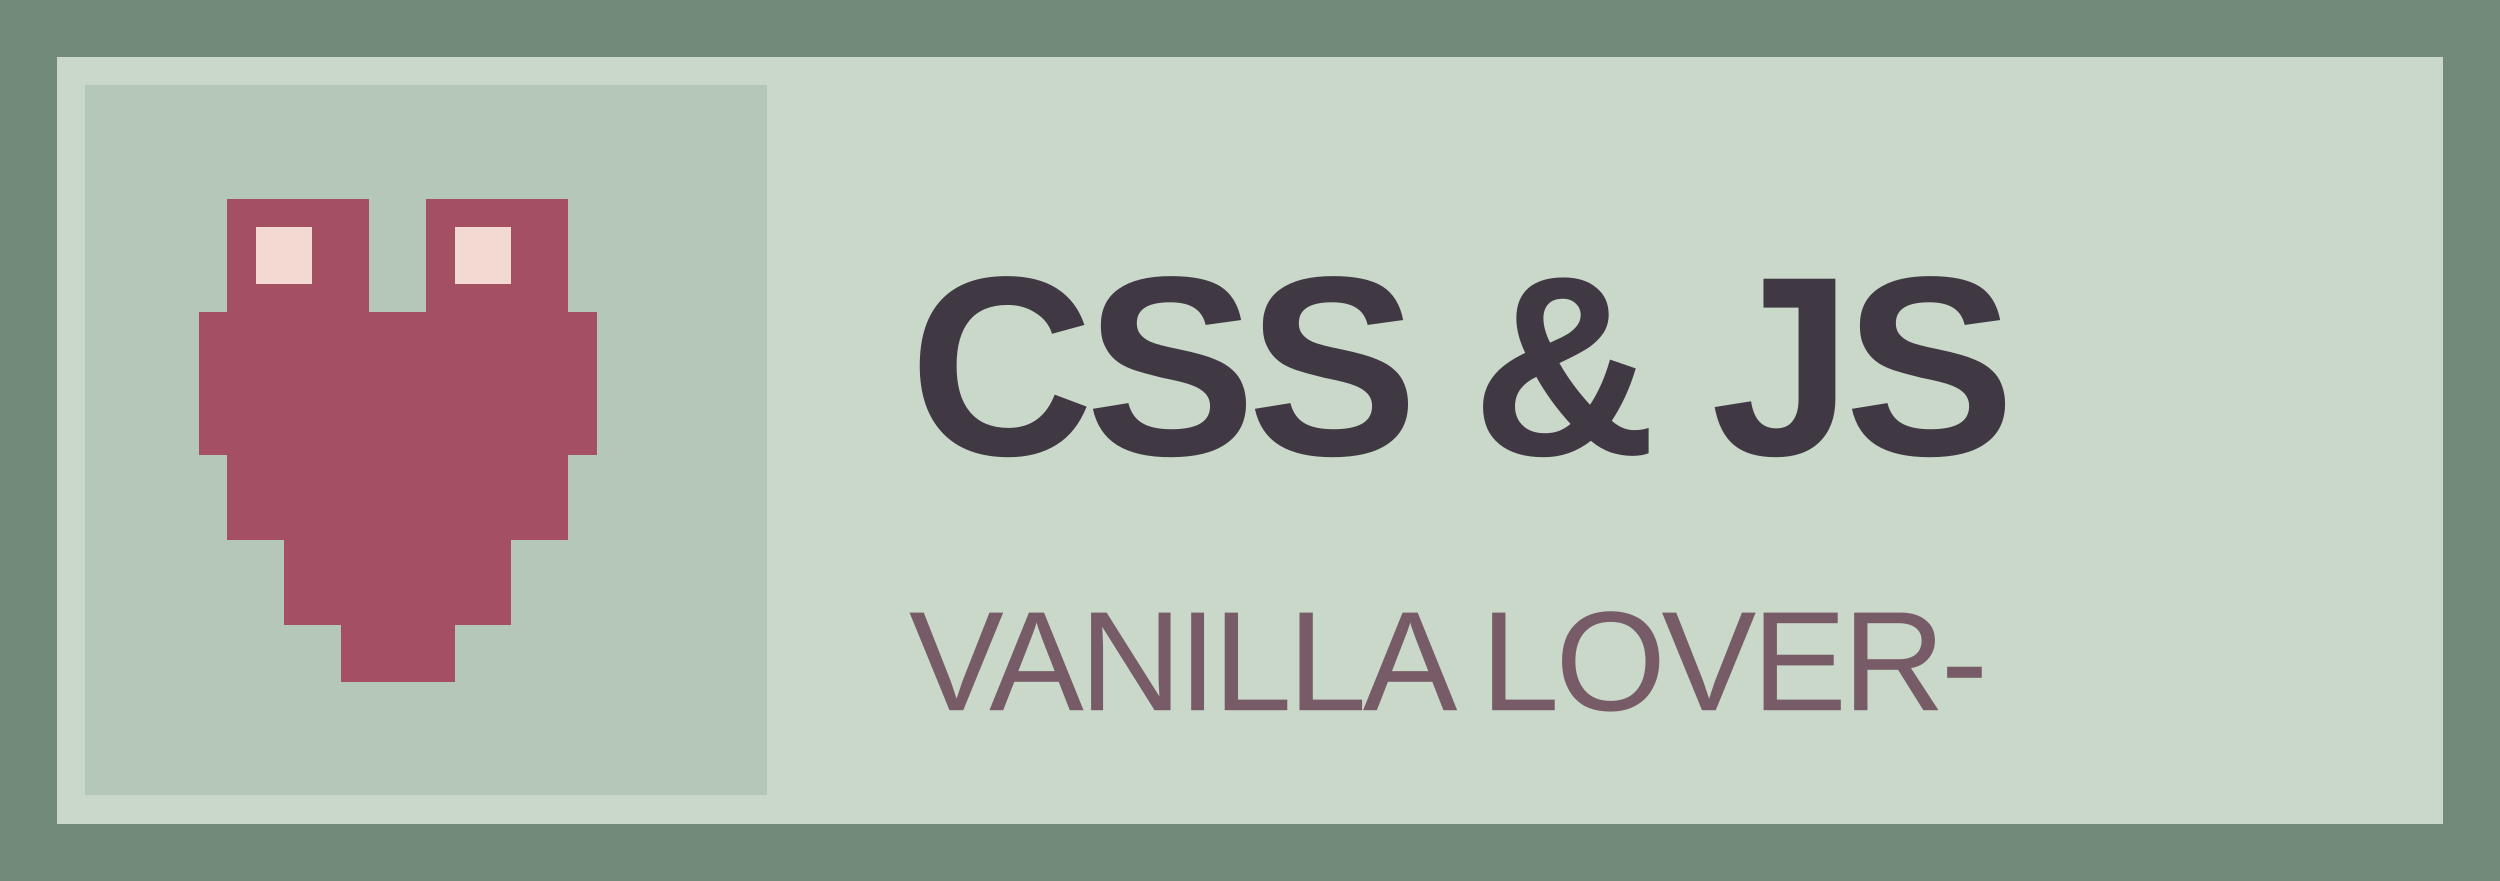
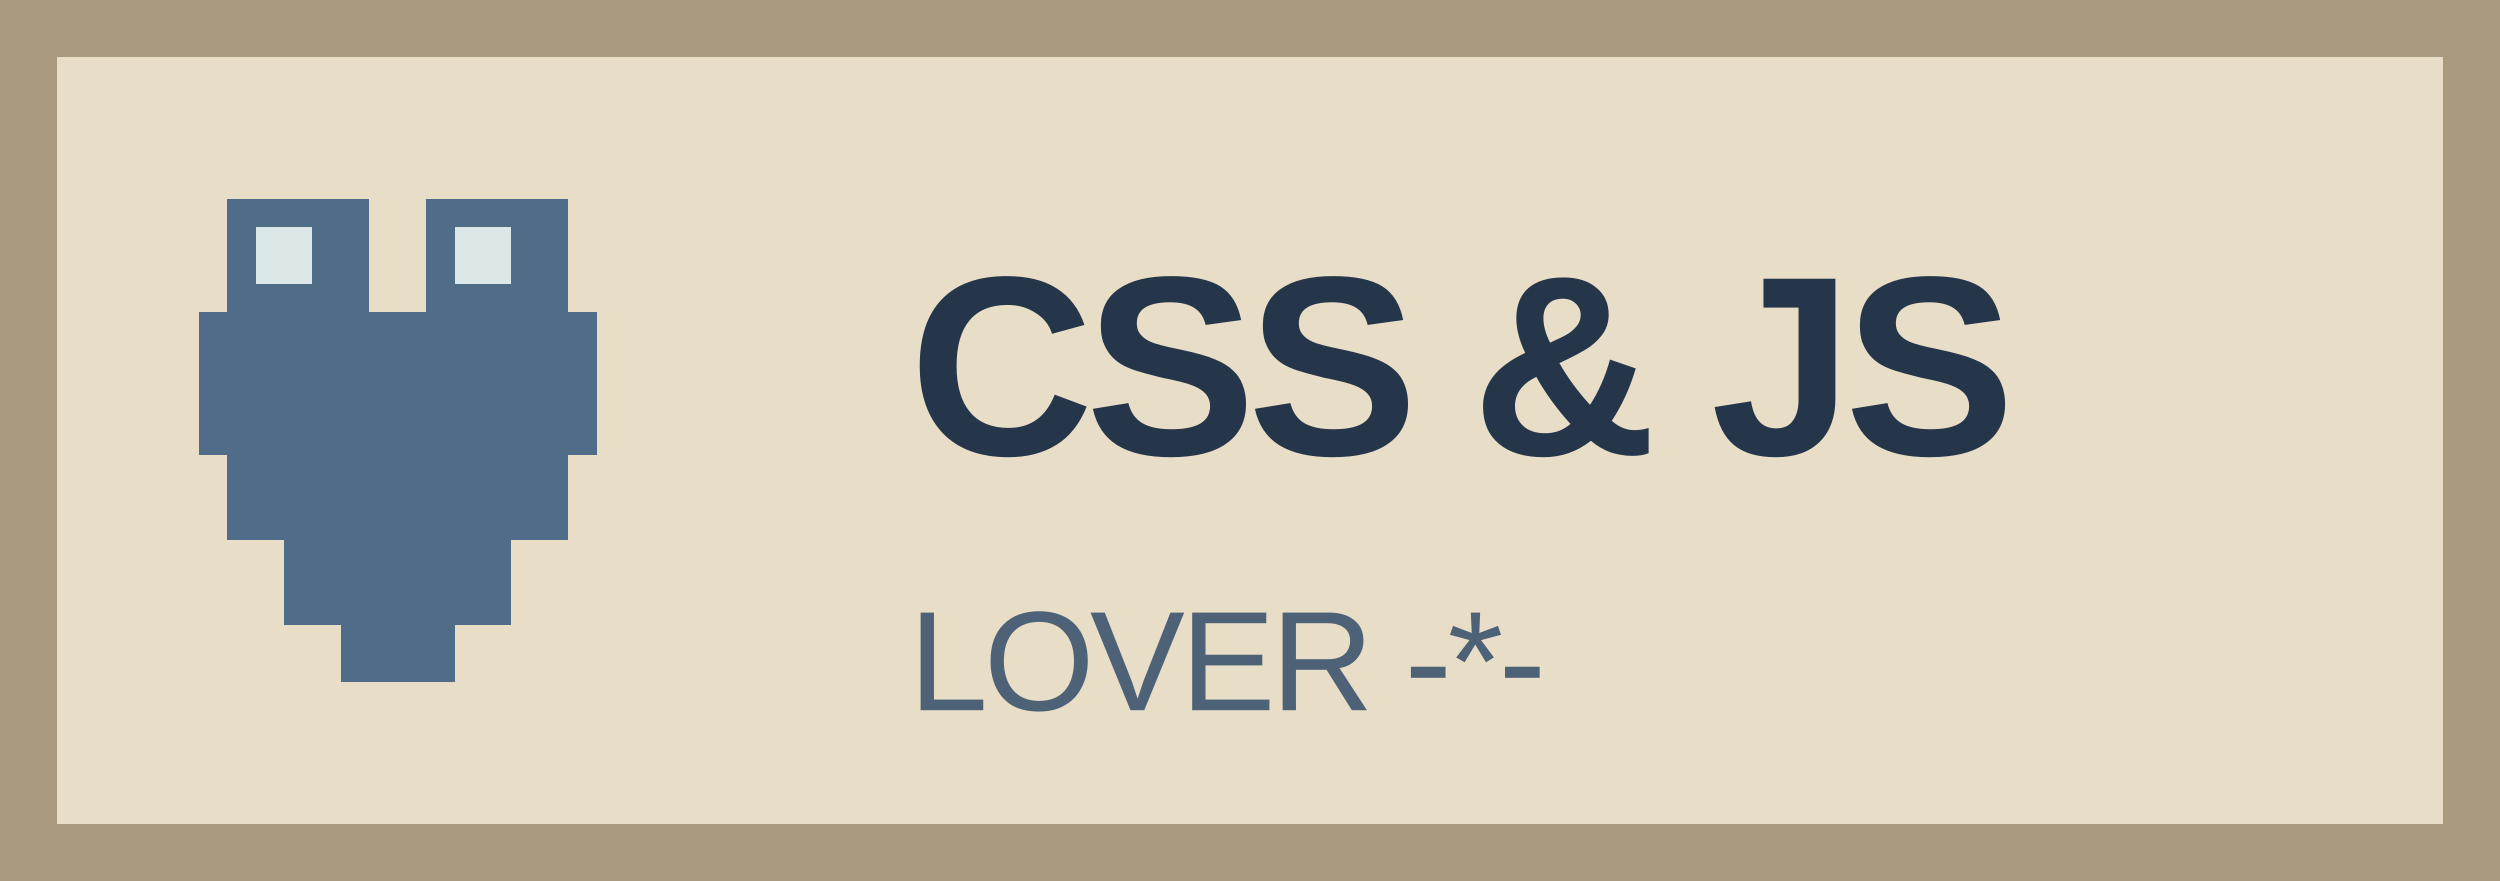
<svg xmlns="http://www.w3.org/2000/svg" width="88" height="31" viewBox="0 0 88 31" shape-rendering="crispEdges">
-   <rect x="0" y="0" width="88" height="31" fill="#c9d8c9" />
-   <rect x="0" y="0" width="88" height="2" fill="#718a7a" />
-   <rect x="0" y="29" width="88" height="2" fill="#718a7a" />
-   <rect x="0" y="0" width="2" height="31" fill="#718a7a" />
-   <rect x="86" y="0" width="2" height="31" fill="#718a7a" />
-   <rect x="3" y="3" width="24" height="25" fill="#b4c7b9" />
-   <rect x="8" y="7" width="5" height="4" fill="#a55062" />
-   <rect x="15" y="7" width="5" height="4" fill="#a55062" />
-   <rect x="7" y="11" width="14" height="5" fill="#a55062" />
-   <rect x="8" y="16" width="12" height="3" fill="#a55062" />
-   <rect x="10" y="19" width="8" height="3" fill="#a55062" />
-   <rect x="12" y="22" width="4" height="2" fill="#a55062" />
-   <rect x="9" y="8" width="2" height="2" fill="#f2d9d1" />
-   <rect x="16" y="8" width="2" height="2" fill="#f2d9d1" />
-   <text x="32" y="16" fill="#403943" font-family="Arial, Helvetica, sans-serif" font-size="9" font-weight="900" letter-spacing="-0.3" style="text-transform: none;">CSS &amp; JS</text>
-   <text x="32" y="25" fill="#775c68" font-family="Arial, Helvetica, sans-serif" font-size="5" letter-spacing="-0.15" style="text-transform: none;">VANILLA LOVER-</text>
+   <rect x="0" y="0" width="88" height="31" fill="#e8ddc6" />
+   <rect x="0" y="0" width="88" height="2" fill="#a99a7d" />
+   <rect x="0" y="29" width="88" height="2" fill="#a99a7d" />
+   <rect x="0" y="0" width="2" height="31" fill="#a99a7d" />
+   <rect x="86" y="0" width="2" height="31" fill="#a99a7d" />
+   <rect x="3" y="3" width="24" height="25" fill="#e8ddc6" />
+   <rect x="8" y="7" width="5" height="4" fill="#4f6d88" />
+   <rect x="15" y="7" width="5" height="4" fill="#4f6d88" />
+   <rect x="7" y="11" width="14" height="5" fill="#4f6d88" />
+   <rect x="8" y="16" width="12" height="3" fill="#4f6d88" />
+   <rect x="10" y="19" width="8" height="3" fill="#4f6d88" />
+   <rect x="12" y="22" width="4" height="2" fill="#4f6d88" />
+   <rect x="9" y="8" width="2" height="2" fill="#dce8e8" />
+   <rect x="16" y="8" width="2" height="2" fill="#dce8e8" />
+   <text x="32" y="16" fill="#26364a" font-family="Arial, Helvetica, sans-serif" font-size="9" font-weight="900" letter-spacing="-0.3" style="text-transform: none;">CSS &amp; JS</text>
+   <text x="32" y="25" fill="#4d6276" font-family="Arial, Helvetica, sans-serif" font-size="5" letter-spacing="-0.15" style="text-transform: none;">LOVER -*-</text>
</svg>
